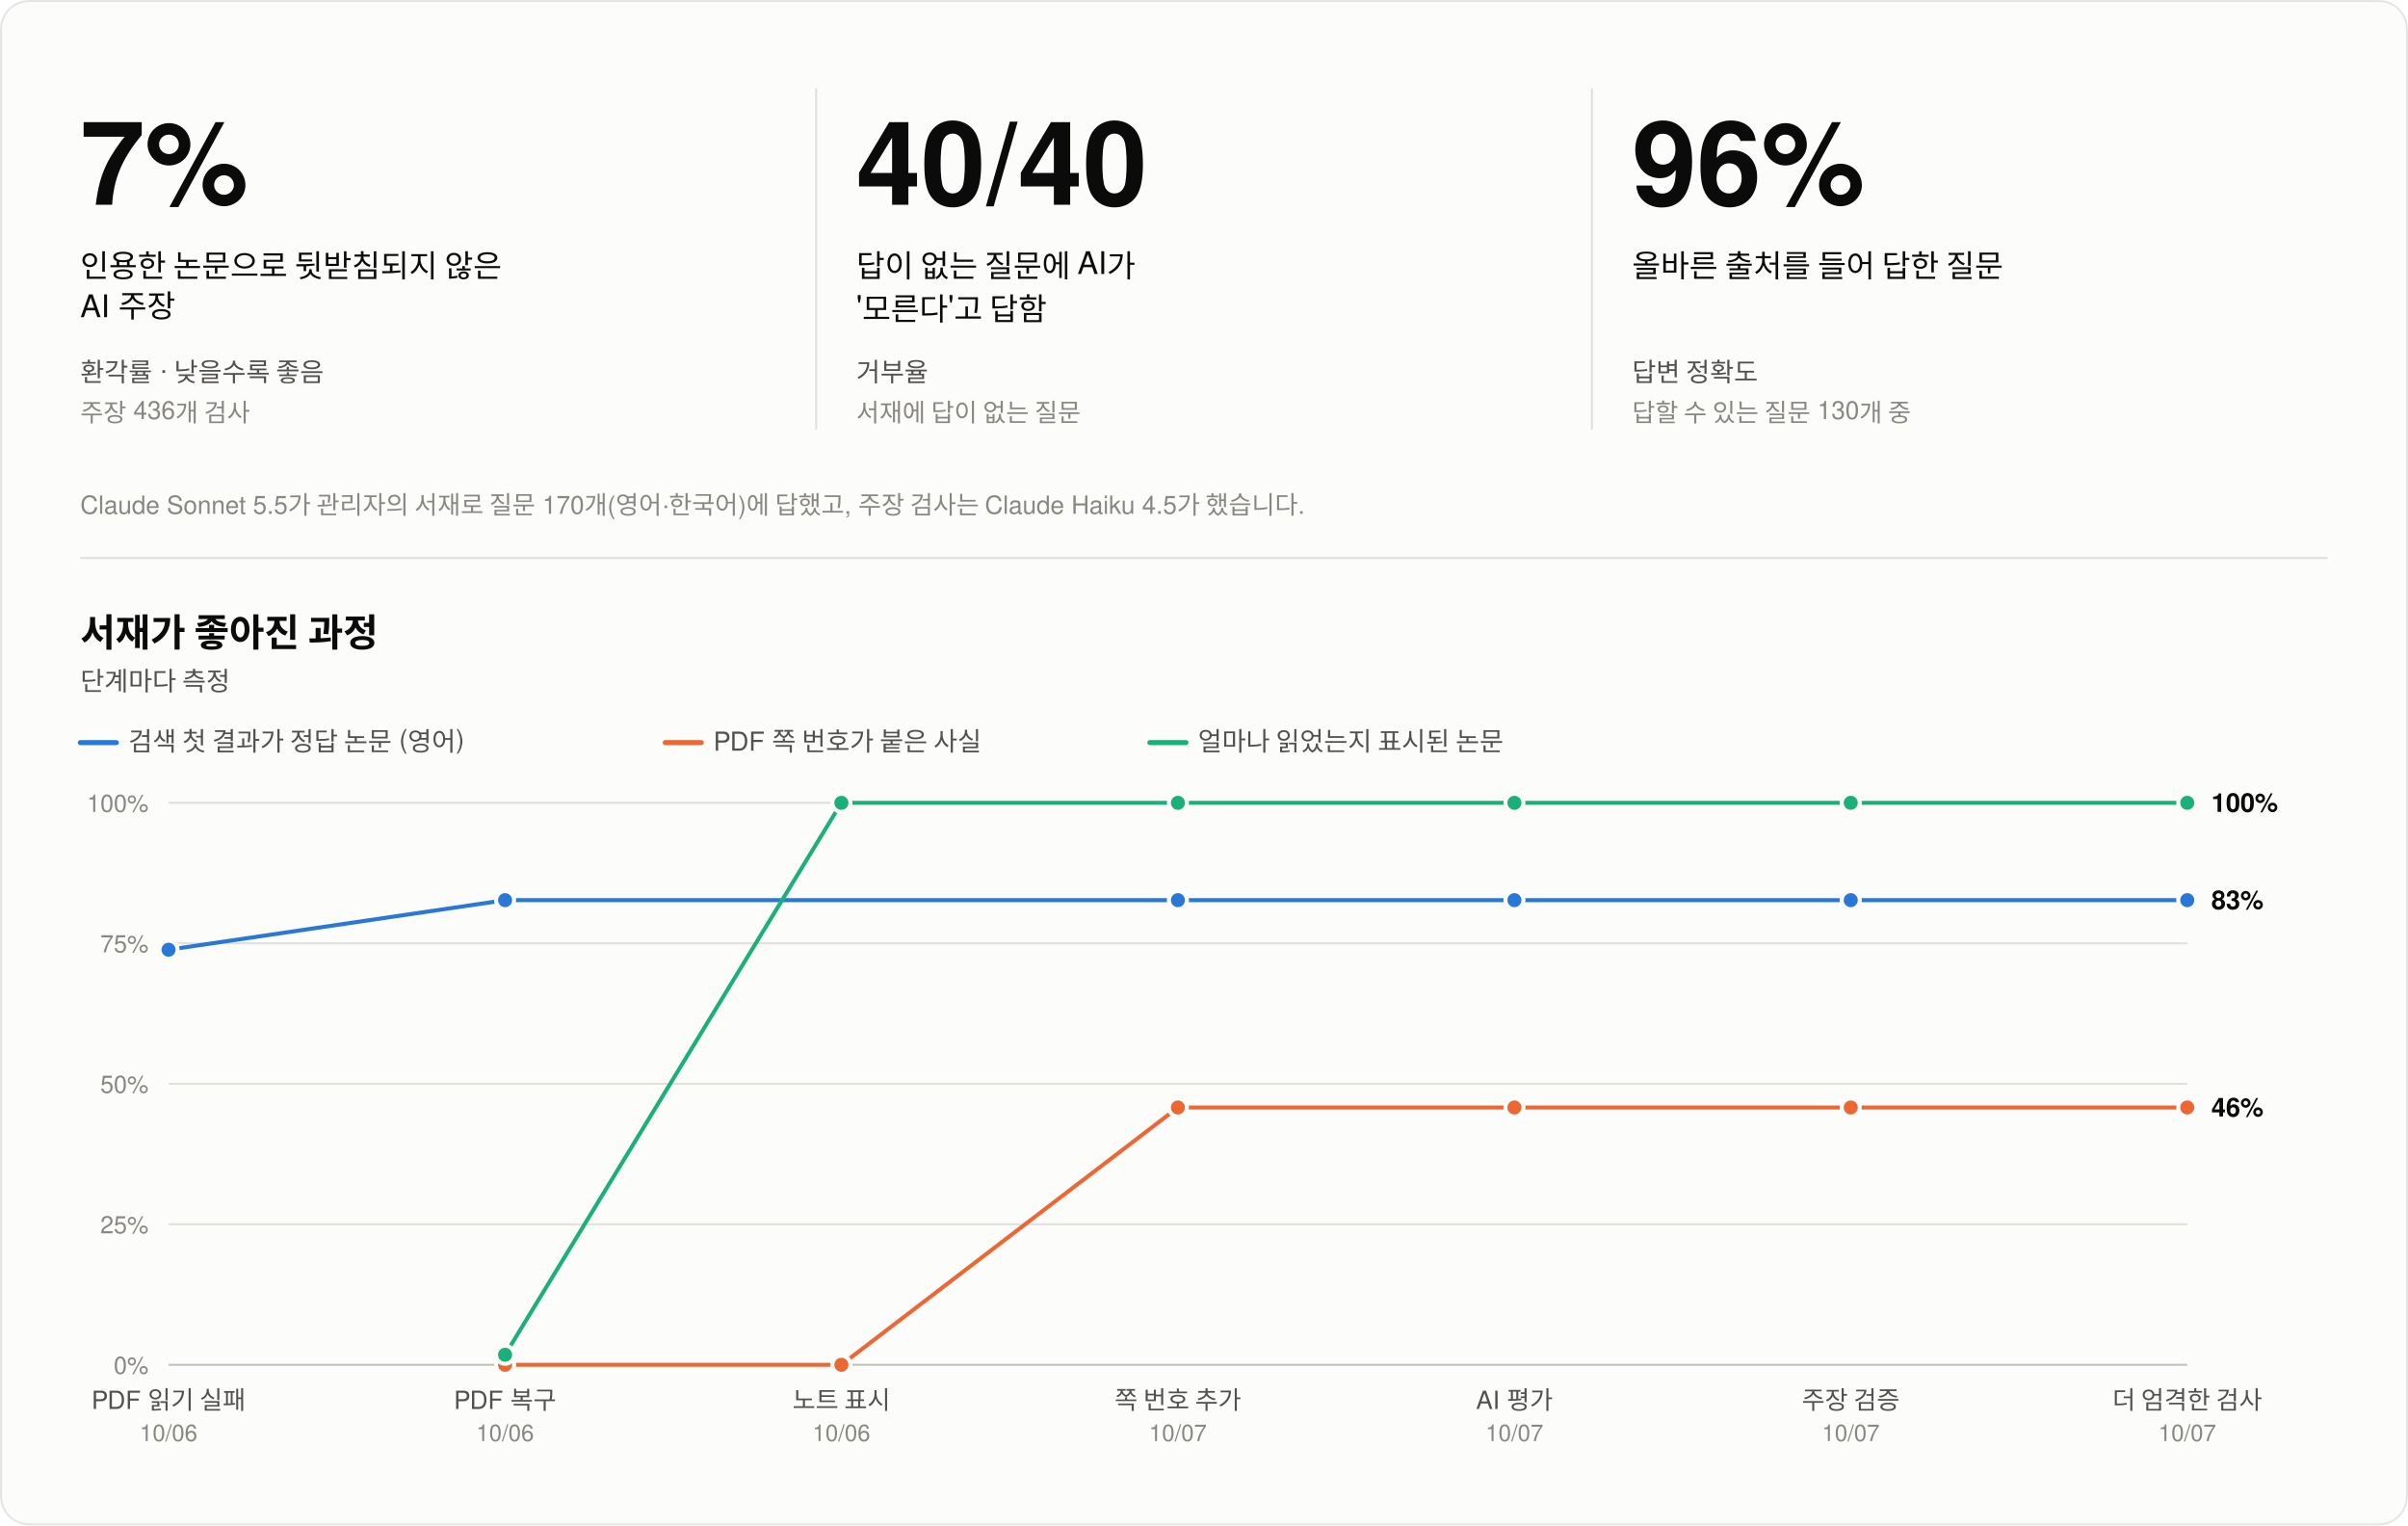
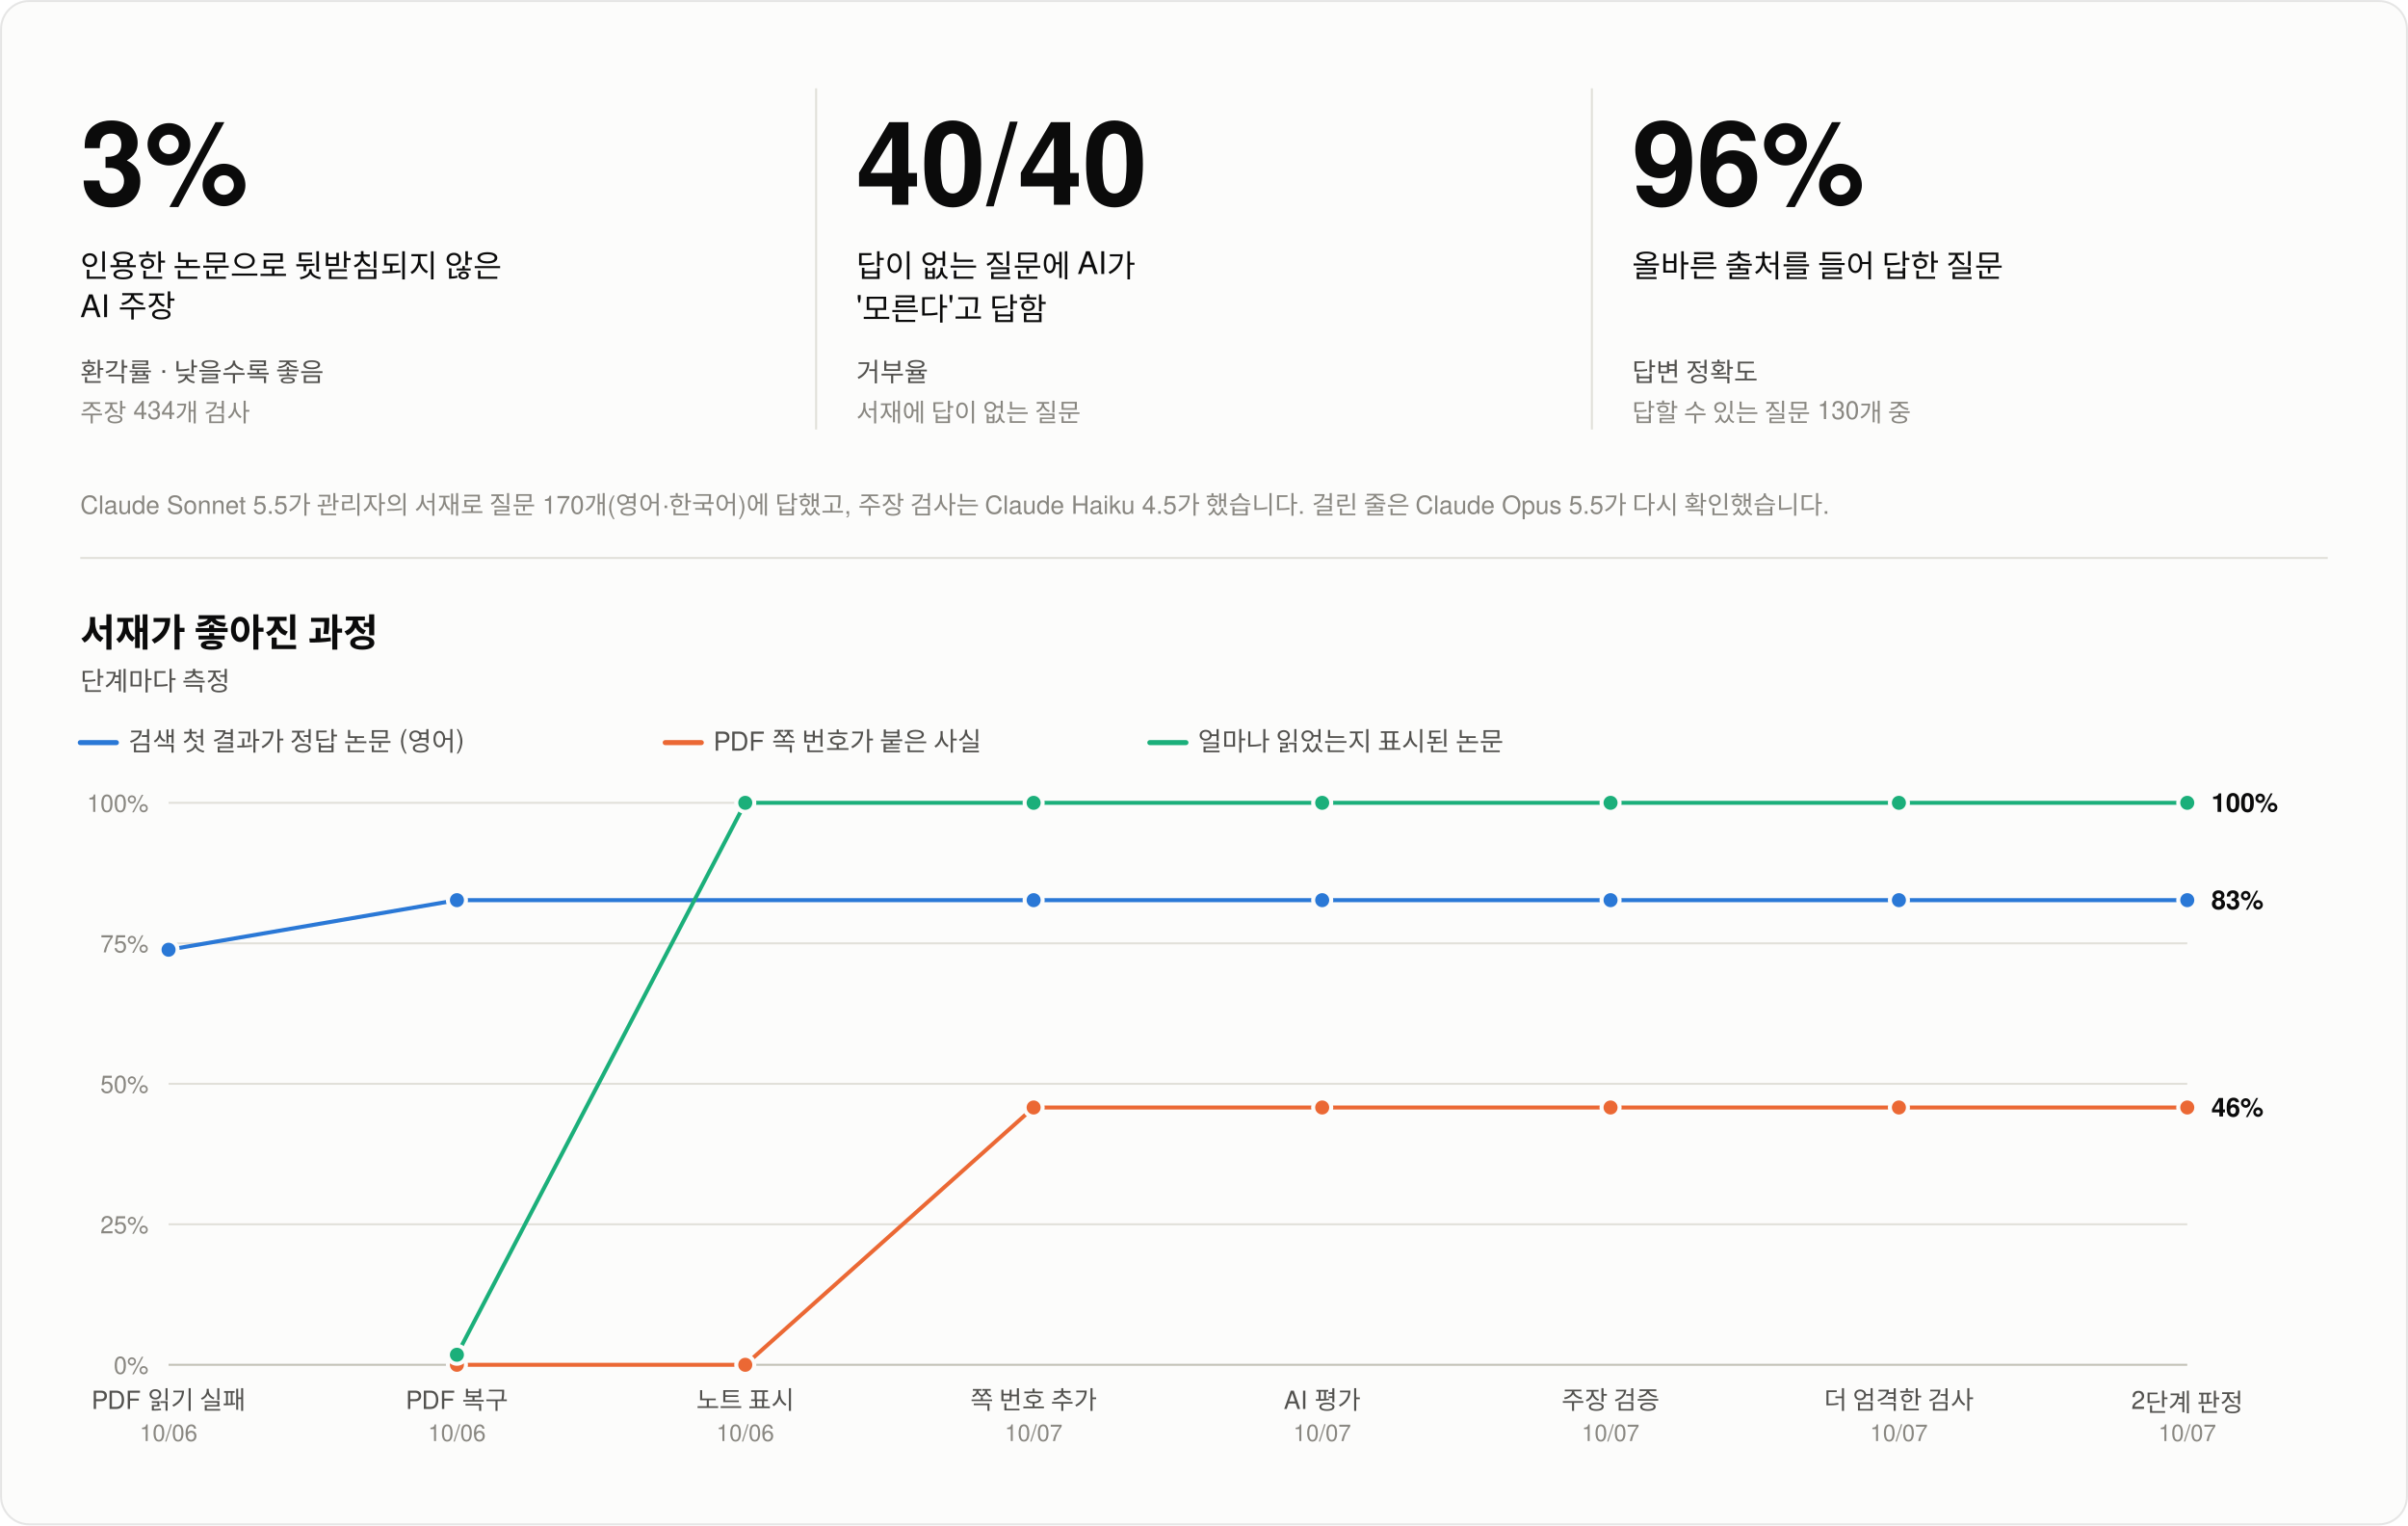
<svg xmlns="http://www.w3.org/2000/svg" viewBox="0 0 1200 760" width="1200" height="760" font-family="'Helvetica Neue', Helvetica, Arial, 'Apple SD Gothic Neo', 'Noto Sans KR', system-ui, sans-serif" role="img" aria-label="서재가 좋아진 과정">
  <rect x="0.5" y="0.5" width="1199" height="759" rx="14" fill="#fcfcfb" stroke="rgba(11,11,11,0.10)" />
-   <text x="40.0" y="102.0" font-size="58" font-weight="600" fill="#0b0b0b" text-anchor="start">7%</text>
+   <text x="40.0" y="102.0" font-size="58" font-weight="600" fill="#0b0b0b" text-anchor="start">3%</text>
  <text x="40.0" y="138.0" font-size="15.5" font-weight="500" fill="#0b0b0b" text-anchor="start">인용한 논문으로 뒷받침되지 않은</text>
  <text x="40.0" y="158.0" font-size="15.5" font-weight="500" fill="#0b0b0b" text-anchor="start">AI 주장</text>
  <text x="40.0" y="190.0" font-size="13" font-weight="400" fill="#52514e" text-anchor="start">환각률 · 낮을수록 좋음</text>
-   <text x="40.0" y="210.0" font-size="12.5" font-weight="400" fill="#898781" text-anchor="start">주장 436개 검사</text>
+   <text x="40.0" y="210.0" font-size="12.5" font-weight="400" fill="#898781" text-anchor="start">주장 434개 검사</text>
  <line x1="406.7" x2="406.7" y1="44" y2="214" stroke="#e1e0d9" stroke-width="1" />
  <text x="426.7" y="102.0" font-size="58" font-weight="600" fill="#0b0b0b" text-anchor="start">40/40</text>
  <text x="426.7" y="138.0" font-size="15.5" font-weight="500" fill="#0b0b0b" text-anchor="start">답이 없는 질문에 AI가</text>
  <text x="426.7" y="158.0" font-size="15.5" font-weight="500" fill="#0b0b0b" text-anchor="start">'모른다'고 답함</text>
  <text x="426.7" y="190.0" font-size="13" font-weight="400" fill="#52514e" text-anchor="start">거부율</text>
  <text x="426.7" y="210.0" font-size="12.5" font-weight="400" fill="#898781" text-anchor="start">서재에 답이 없는 질문</text>
  <line x1="793.3" x2="793.3" y1="44" y2="214" stroke="#e1e0d9" stroke-width="1" />
  <text x="813.3" y="102.0" font-size="58" font-weight="600" fill="#0b0b0b" text-anchor="start">96%</text>
  <text x="813.3" y="138.0" font-size="15.5" font-weight="500" fill="#0b0b0b" text-anchor="start">올바른 출처를 들어 답한 질문</text>
  <text x="813.3" y="190.0" font-size="13" font-weight="400" fill="#52514e" text-anchor="start">답변 정확도</text>
  <text x="813.3" y="210.0" font-size="12.5" font-weight="400" fill="#898781" text-anchor="start">답할 수 있는 질문 130개 중</text>
-   <text x="40.0" y="256.0" font-size="12.5" font-weight="400" fill="#898781" text-anchor="start">Claude Sonnet 5.5가 관리자의 서재로 질문 170개(영어·한국어)에 답했고, 주장 검사는 Claude Haiku 4.5가 했습니다.</text>
+   <text x="40.0" y="256.0" font-size="12.5" font-weight="400" fill="#898781" text-anchor="start">Claude Sonnet 5.5가 관리자의 서재로 질문 170개(영어·한국어)에 답했고, 주장 검사는 Claude Haiku 4.5가 했습니다. 걸린 줄은 Claude Opus 5.5가 다시 확인했습니다.</text>
  <line x1="40" x2="1160" y1="278" y2="278" stroke="#e1e0d9" stroke-width="1" />
  <text x="40.0" y="322.0" font-size="19" font-weight="600" fill="#0b0b0b" text-anchor="start">서재가 좋아진 과정</text>
  <text x="40.0" y="344.0" font-size="13" font-weight="400" fill="#52514e" text-anchor="start">단계마다 측정</text>
  <line x1="40" y1="370" x2="58" y2="370" stroke="#2a78d6" stroke-width="2.5" stroke-linecap="round" />
  <text x="64.0" y="374.0" font-size="13" font-weight="400" fill="#52514e" text-anchor="start">검색 첫 결과가 정답 논문 (영어)</text>
  <line x1="331.5" y1="370" x2="349.5" y2="370" stroke="#eb6834" stroke-width="2.5" stroke-linecap="round" />
  <text x="355.5" y="374.0" font-size="13" font-weight="400" fill="#52514e" text-anchor="start">PDF 쪽 번호가 붙은 사실</text>
  <line x1="573.0" y1="370" x2="591.0" y2="370" stroke="#1baf7a" stroke-width="2.5" stroke-linecap="round" />
  <text x="597.0" y="374.0" font-size="13" font-weight="400" fill="#52514e" text-anchor="start">얼마나 읽었는지 표시된 논문</text>
  <line x1="84" x2="1090" y1="680.0" y2="680.0" stroke="#c3c2b7" stroke-width="1" />
  <text x="74.0" y="684.5" font-size="12" font-weight="400" fill="#898781" text-anchor="end">0%</text>
  <line x1="84" x2="1090" y1="610.0" y2="610.0" stroke="#e1e0d9" stroke-width="1" />
  <text x="74.0" y="614.5" font-size="12" font-weight="400" fill="#898781" text-anchor="end">25%</text>
  <line x1="84" x2="1090" y1="540.0" y2="540.0" stroke="#e1e0d9" stroke-width="1" />
  <text x="74.0" y="544.5" font-size="12" font-weight="400" fill="#898781" text-anchor="end">50%</text>
  <line x1="84" x2="1090" y1="470.0" y2="470.0" stroke="#e1e0d9" stroke-width="1" />
  <text x="74.0" y="474.5" font-size="12" font-weight="400" fill="#898781" text-anchor="end">75%</text>
  <line x1="84" x2="1090" y1="400.0" y2="400.0" stroke="#e1e0d9" stroke-width="1" />
  <text x="74.0" y="404.5" font-size="12" font-weight="400" fill="#898781" text-anchor="end">100%</text>
  <text x="84.0" y="702.0" font-size="12.5" font-weight="400" fill="#52514e" text-anchor="middle">PDF 읽기 실패</text>
  <text x="84.0" y="718.0" font-size="11.5" font-weight="400" fill="#898781" text-anchor="middle">10/06</text>
-   <text x="251.7" y="702.0" font-size="12.5" font-weight="400" fill="#52514e" text-anchor="middle">PDF 복구</text>
-   <text x="251.7" y="718.0" font-size="11.5" font-weight="400" fill="#898781" text-anchor="middle">10/06</text>
-   <text x="419.3" y="702.0" font-size="12.5" font-weight="400" fill="#52514e" text-anchor="middle">노트 표시</text>
-   <text x="419.3" y="718.0" font-size="11.5" font-weight="400" fill="#898781" text-anchor="middle">10/06</text>
-   <text x="587.0" y="702.0" font-size="12.5" font-weight="400" fill="#52514e" text-anchor="middle">쪽 번호 추가</text>
-   <text x="587.0" y="718.0" font-size="11.5" font-weight="400" fill="#898781" text-anchor="middle">10/07</text>
-   <text x="754.7" y="702.0" font-size="12.5" font-weight="400" fill="#52514e" text-anchor="middle">AI 평가</text>
-   <text x="754.7" y="718.0" font-size="11.5" font-weight="400" fill="#898781" text-anchor="middle">10/07</text>
-   <text x="922.3" y="702.0" font-size="12.5" font-weight="400" fill="#52514e" text-anchor="middle">주장 검증</text>
-   <text x="922.3" y="718.0" font-size="11.5" font-weight="400" fill="#898781" text-anchor="middle">10/07</text>
-   <text x="1090.0" y="702.0" font-size="12.5" font-weight="400" fill="#52514e" text-anchor="middle">더 엄격한 검사</text>
+   <text x="227.7" y="702.0" font-size="12.5" font-weight="400" fill="#52514e" text-anchor="middle">PDF 복구</text>
+   <text x="227.7" y="718.0" font-size="11.5" font-weight="400" fill="#898781" text-anchor="middle">10/06</text>
+   <text x="371.4" y="702.0" font-size="12.5" font-weight="400" fill="#52514e" text-anchor="middle">노트 표시</text>
+   <text x="371.4" y="718.0" font-size="11.5" font-weight="400" fill="#898781" text-anchor="middle">10/06</text>
+   <text x="515.1" y="702.0" font-size="12.5" font-weight="400" fill="#52514e" text-anchor="middle">쪽 번호 추가</text>
+   <text x="515.1" y="718.0" font-size="11.5" font-weight="400" fill="#898781" text-anchor="middle">10/07</text>
+   <text x="658.9" y="702.0" font-size="12.5" font-weight="400" fill="#52514e" text-anchor="middle">AI 평가</text>
+   <text x="658.9" y="718.0" font-size="11.5" font-weight="400" fill="#898781" text-anchor="middle">10/07</text>
+   <text x="802.6" y="702.0" font-size="12.5" font-weight="400" fill="#52514e" text-anchor="middle">주장 검증</text>
+   <text x="802.6" y="718.0" font-size="11.5" font-weight="400" fill="#898781" text-anchor="middle">10/07</text>
+   <text x="946.3" y="702.0" font-size="12.5" font-weight="400" fill="#52514e" text-anchor="middle">더 엄격한 검사</text>
+   <text x="946.3" y="718.0" font-size="11.5" font-weight="400" fill="#898781" text-anchor="middle">10/07</text>
+   <text x="1090.0" y="702.0" font-size="12.5" font-weight="400" fill="#52514e" text-anchor="middle">2단계 판정</text>
  <text x="1090.0" y="718.0" font-size="11.5" font-weight="400" fill="#898781" text-anchor="middle">10/07</text>
-   <polyline points="84.0,473.2 251.7,448.5 587.0,448.5 754.7,448.5 922.3,448.5 1090.0,448.5" fill="none" stroke="#2a78d6" stroke-width="2" stroke-linejoin="round" stroke-linecap="round" />
+   <polyline points="84.0,473.2 227.7,448.5 515.1,448.5 658.9,448.5 802.6,448.5 946.3,448.5 1090.0,448.5" fill="none" stroke="#2a78d6" stroke-width="2" stroke-linejoin="round" stroke-linecap="round" />
  <circle cx="84.0" cy="473.2" r="4.5" fill="#2a78d6" stroke="#fcfcfb" stroke-width="2" />
-   <circle cx="251.7" cy="448.5" r="4.5" fill="#2a78d6" stroke="#fcfcfb" stroke-width="2" />
-   <circle cx="587.0" cy="448.5" r="4.5" fill="#2a78d6" stroke="#fcfcfb" stroke-width="2" />
-   <circle cx="754.7" cy="448.5" r="4.5" fill="#2a78d6" stroke="#fcfcfb" stroke-width="2" />
-   <circle cx="922.3" cy="448.5" r="4.5" fill="#2a78d6" stroke="#fcfcfb" stroke-width="2" />
+   <circle cx="227.7" cy="448.5" r="4.5" fill="#2a78d6" stroke="#fcfcfb" stroke-width="2" />
+   <circle cx="515.1" cy="448.5" r="4.5" fill="#2a78d6" stroke="#fcfcfb" stroke-width="2" />
+   <circle cx="658.9" cy="448.5" r="4.5" fill="#2a78d6" stroke="#fcfcfb" stroke-width="2" />
+   <circle cx="802.6" cy="448.5" r="4.5" fill="#2a78d6" stroke="#fcfcfb" stroke-width="2" />
+   <circle cx="946.3" cy="448.5" r="4.5" fill="#2a78d6" stroke="#fcfcfb" stroke-width="2" />
  <circle cx="1090.0" cy="448.5" r="4.5" fill="#2a78d6" stroke="#fcfcfb" stroke-width="2" />
  <text x="1102.0" y="453.0" font-size="13" font-weight="600" fill="#0b0b0b" text-anchor="start">83%</text>
-   <polyline points="251.7,680.0 419.3,680.0 587.0,551.8 754.7,551.8 922.3,551.8 1090.0,551.8" fill="none" stroke="#eb6834" stroke-width="2" stroke-linejoin="round" stroke-linecap="round" />
-   <circle cx="251.7" cy="680.0" r="4.5" fill="#eb6834" stroke="#fcfcfb" stroke-width="2" />
-   <circle cx="419.3" cy="680.0" r="4.5" fill="#eb6834" stroke="#fcfcfb" stroke-width="2" />
-   <circle cx="587.0" cy="551.8" r="4.5" fill="#eb6834" stroke="#fcfcfb" stroke-width="2" />
-   <circle cx="754.7" cy="551.8" r="4.5" fill="#eb6834" stroke="#fcfcfb" stroke-width="2" />
-   <circle cx="922.3" cy="551.8" r="4.5" fill="#eb6834" stroke="#fcfcfb" stroke-width="2" />
+   <polyline points="227.7,680.0 371.4,680.0 515.1,551.8 658.9,551.8 802.6,551.8 946.3,551.8 1090.0,551.8" fill="none" stroke="#eb6834" stroke-width="2" stroke-linejoin="round" stroke-linecap="round" />
+   <circle cx="227.7" cy="680.0" r="4.5" fill="#eb6834" stroke="#fcfcfb" stroke-width="2" />
+   <circle cx="371.4" cy="680.0" r="4.5" fill="#eb6834" stroke="#fcfcfb" stroke-width="2" />
+   <circle cx="515.1" cy="551.8" r="4.5" fill="#eb6834" stroke="#fcfcfb" stroke-width="2" />
+   <circle cx="658.9" cy="551.8" r="4.5" fill="#eb6834" stroke="#fcfcfb" stroke-width="2" />
+   <circle cx="802.6" cy="551.8" r="4.5" fill="#eb6834" stroke="#fcfcfb" stroke-width="2" />
+   <circle cx="946.3" cy="551.8" r="4.5" fill="#eb6834" stroke="#fcfcfb" stroke-width="2" />
  <circle cx="1090.0" cy="551.8" r="4.5" fill="#eb6834" stroke="#fcfcfb" stroke-width="2" />
  <text x="1102.0" y="556.3" font-size="13" font-weight="600" fill="#0b0b0b" text-anchor="start">46%</text>
-   <polyline points="251.7,675.0 419.3,400.0 587.0,400.0 754.7,400.0 922.3,400.0 1090.0,400.0" fill="none" stroke="#1baf7a" stroke-width="2" stroke-linejoin="round" stroke-linecap="round" />
-   <circle cx="251.7" cy="675.0" r="4.5" fill="#1baf7a" stroke="#fcfcfb" stroke-width="2" />
-   <circle cx="419.3" cy="400.0" r="4.5" fill="#1baf7a" stroke="#fcfcfb" stroke-width="2" />
-   <circle cx="587.0" cy="400.0" r="4.5" fill="#1baf7a" stroke="#fcfcfb" stroke-width="2" />
-   <circle cx="754.7" cy="400.0" r="4.5" fill="#1baf7a" stroke="#fcfcfb" stroke-width="2" />
-   <circle cx="922.3" cy="400.0" r="4.5" fill="#1baf7a" stroke="#fcfcfb" stroke-width="2" />
+   <polyline points="227.7,675.0 371.4,400.0 515.1,400.0 658.9,400.0 802.6,400.0 946.3,400.0 1090.0,400.0" fill="none" stroke="#1baf7a" stroke-width="2" stroke-linejoin="round" stroke-linecap="round" />
+   <circle cx="227.7" cy="675.0" r="4.5" fill="#1baf7a" stroke="#fcfcfb" stroke-width="2" />
+   <circle cx="371.4" cy="400.0" r="4.5" fill="#1baf7a" stroke="#fcfcfb" stroke-width="2" />
+   <circle cx="515.1" cy="400.0" r="4.5" fill="#1baf7a" stroke="#fcfcfb" stroke-width="2" />
+   <circle cx="658.9" cy="400.0" r="4.5" fill="#1baf7a" stroke="#fcfcfb" stroke-width="2" />
+   <circle cx="802.6" cy="400.0" r="4.5" fill="#1baf7a" stroke="#fcfcfb" stroke-width="2" />
+   <circle cx="946.3" cy="400.0" r="4.5" fill="#1baf7a" stroke="#fcfcfb" stroke-width="2" />
  <circle cx="1090.0" cy="400.0" r="4.5" fill="#1baf7a" stroke="#fcfcfb" stroke-width="2" />
  <text x="1102.0" y="404.5" font-size="13" font-weight="600" fill="#0b0b0b" text-anchor="start">100%</text>
</svg>
